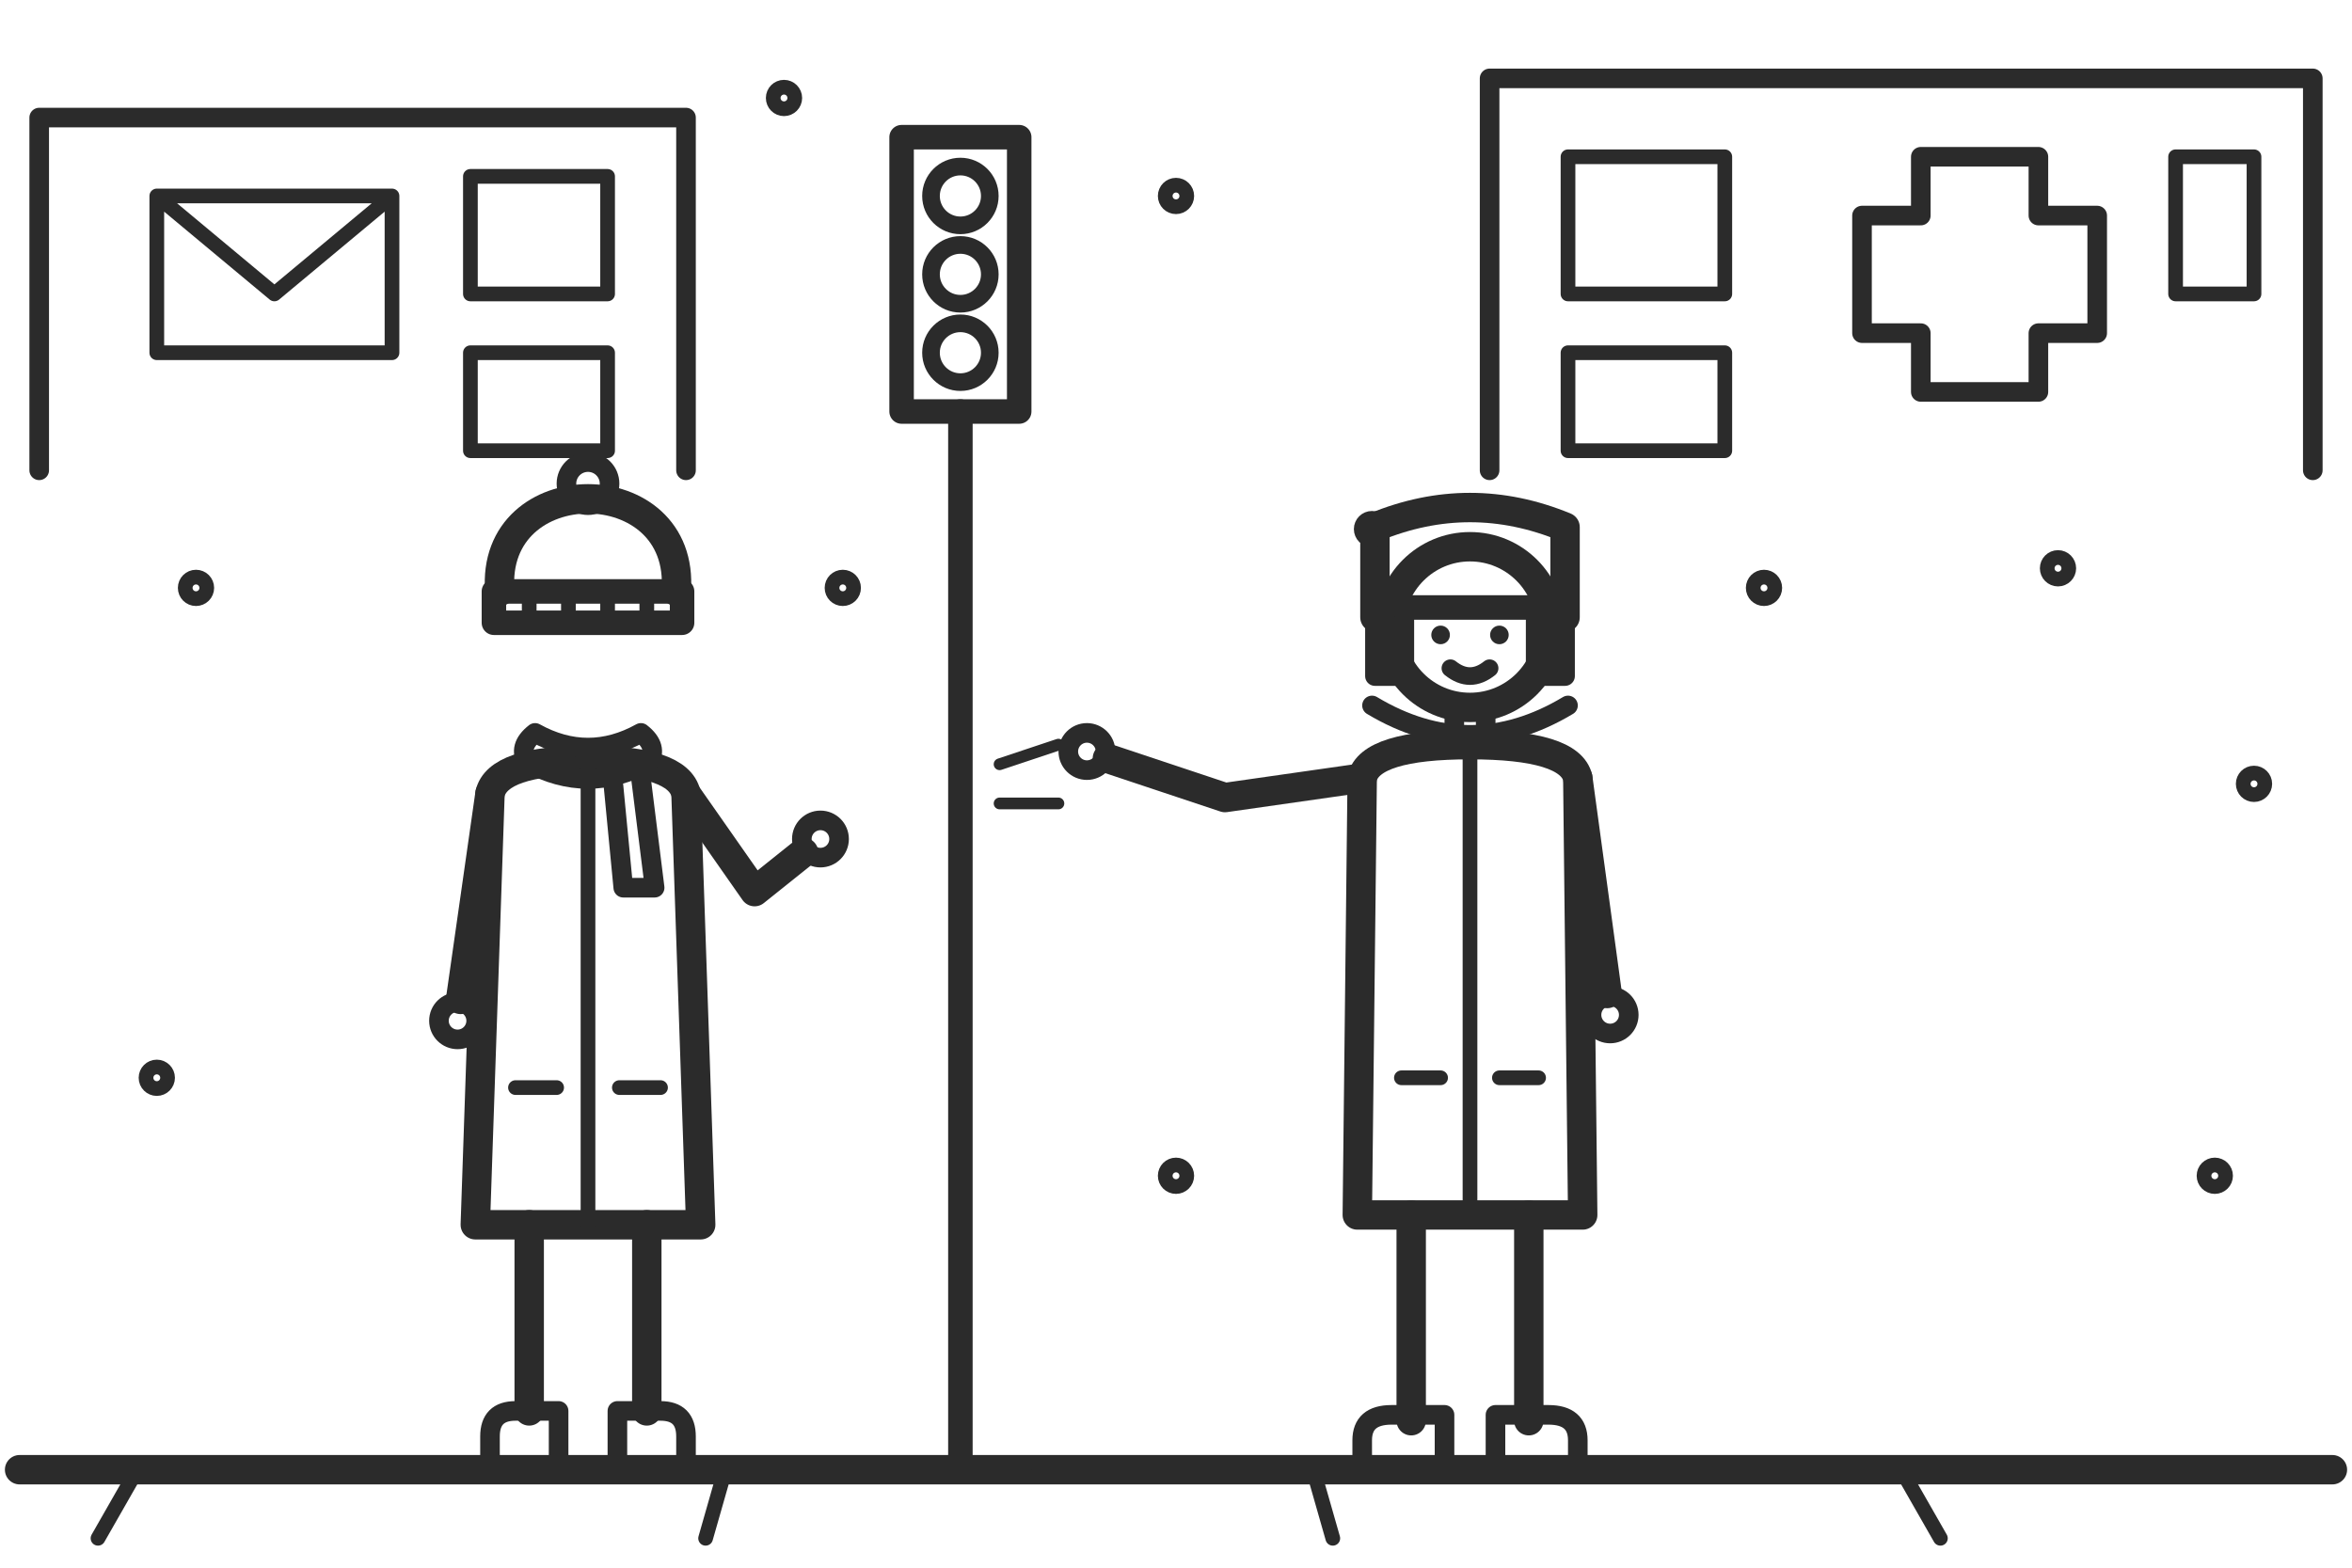
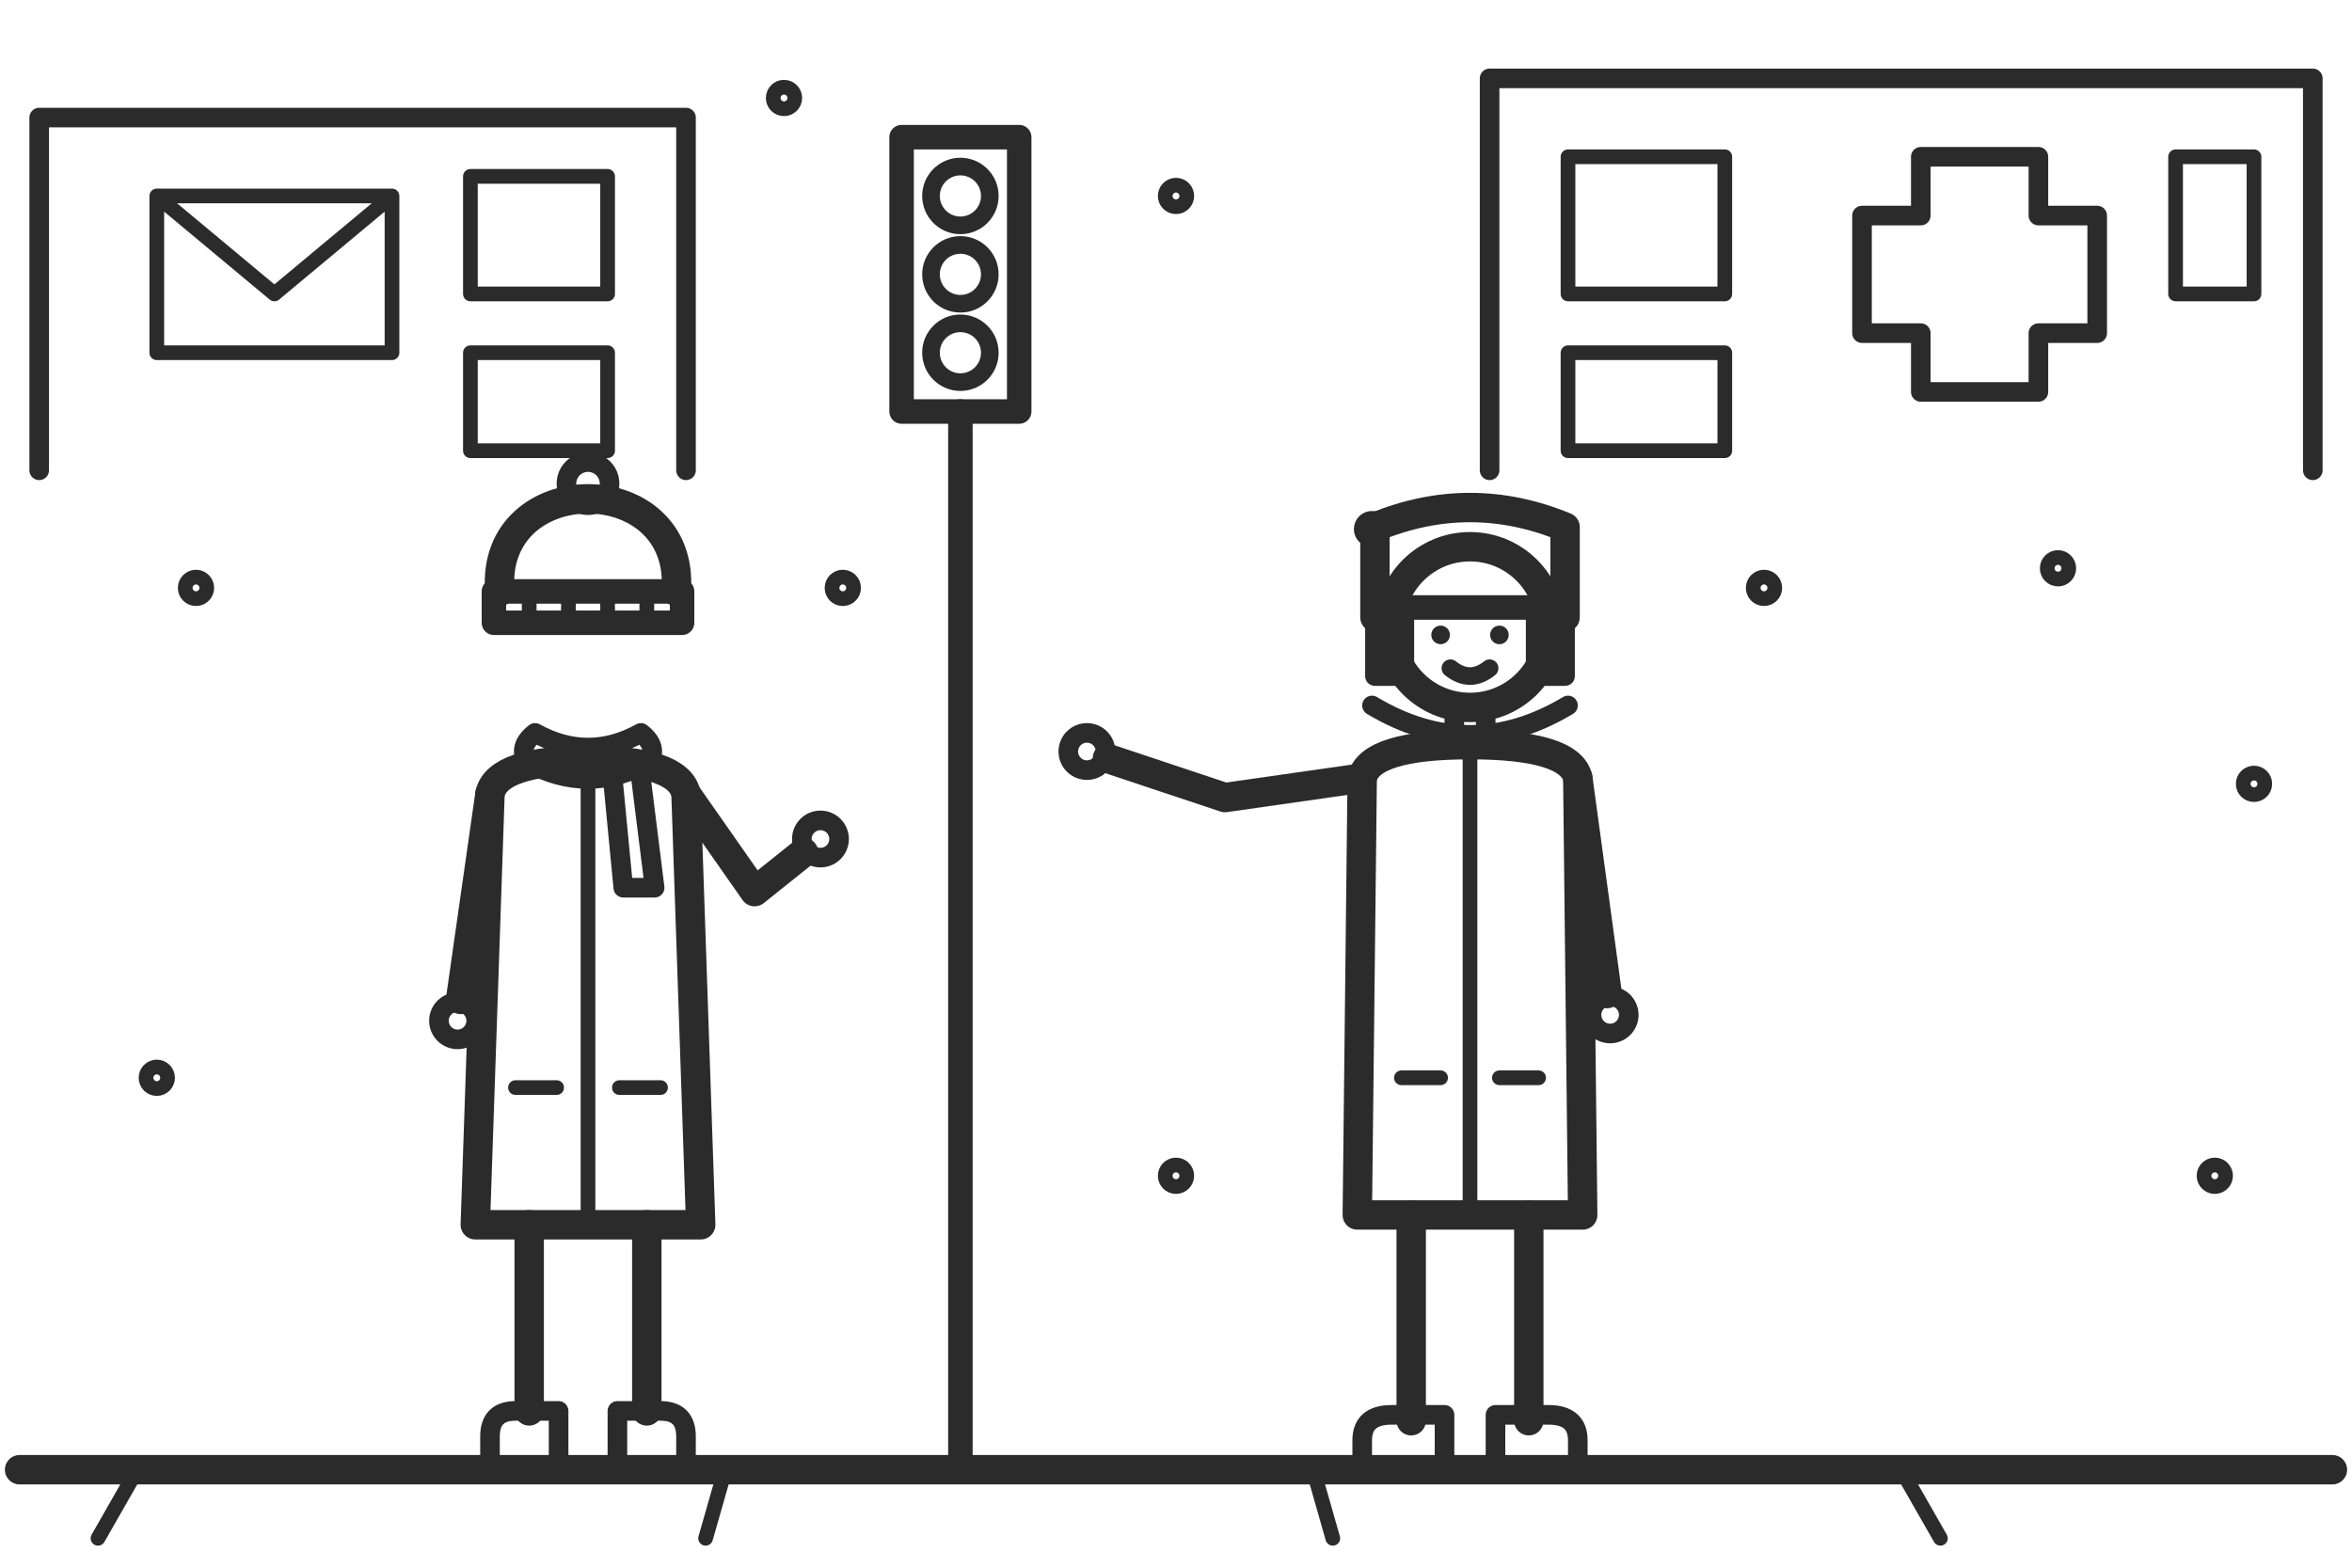
<svg xmlns="http://www.w3.org/2000/svg" viewBox="0 0 240 160">
  <defs>
    <clipPath id="s75c1">
      <rect x="35" y="63.56" width="50" height="40" />
    </clipPath>
  </defs>
  <g fill="none" stroke="#2b2b2b" stroke-width="3" stroke-linecap="round" stroke-linejoin="round">
    <path d="M2 150 H238" />
    <path d="M14 150 L10 157 M74 150 L72 157 M134 150 L136 157 M194 150 L198 157" stroke-width="1.5" />
    <path d="M4 48 V12 H70 V48" stroke-width="2" />
    <path d="M16 20 H40 V36 H16 Z M16 20 L28 30 L40 20" stroke-width="1.5" />
    <path d="M48 18 H62 V30 H48 Z M48 36 H62 V46 H48 Z" stroke-width="1.5" />
    <path d="M152 48 V8 H236 V48" stroke-width="2" />
    <path d="M196 16 H208 V22 H214 V34 H208 V40 H196 V34 H190 V22 H196 Z" stroke-width="2" />
    <path d="M160 16 H176 V30 H160 Z M160 36 H176 V46 H160 Z M222 16 H230 V30 H222 Z" stroke-width="1.5" />
    <path d="M98 150 V42" stroke-width="2.5" />
    <path d="M92 14 H104 V42 H92 Z" stroke-width="2.5" />
    <circle cx="98" cy="20" r="3" stroke-width="1.8" />
    <circle cx="98" cy="28" r="3" stroke-width="1.8" />
    <circle cx="98" cy="36" r="3" stroke-width="1.8" />
    <path d="M92 150 H104" stroke-width="2.5" />
    <g clip-path="url(#s75c1)">
      <use href="#wang-head" x="45" y="49.32" width="30" height="30" />
    </g>
    <path d="M51 60.36 C50 47.76 70 47.76 69 60.36" />
    <path d="M50.4 60.36 H69.6 V63.56 H50.4 Z" stroke-width="2.5" />
    <circle cx="60" cy="49.36" r="2.2" stroke-width="2" />
    <path d="M54 60.96 V62.96 M58 60.96 V62.96 M62 60.96 V62.96 M66 60.96 V62.96" stroke-width="1.5" />
    <path d="M50 81 Q50.8 77.6 60 77.6 Q69.2 77.6 70 81 L71.5 125 H48.5 Z" />
    <path d="M60 78.6 V125" stroke-width="1.5" />
    <path d="M52.6 111 H56.8 M63.2 111 H67.4" stroke-width="1.5" />
    <path d="M54 125 V144 M66 125 V144" />
    <path d="M50 149.6 V146.6 Q50 144 52.6 144 H57 V149.6 Z M70 149.6 V146.6 Q70 144 67.4 144 H63 V149.6 Z" stroke-width="2" />
    <path d="M54.6 74.8 Q60 77.8 65.4 74.8 M53.8 77.8 Q60 81.2 66.2 77.8 M54.6 74.8 Q52.8 76.2 53.8 77.8 M65.4 74.8 Q67.2 76.2 66.2 77.8" stroke-width="2" />
    <path d="M62.6 80.2 L63.6 90.6 H66.8 L65.4 79.4" stroke-width="2" />
    <path d="M50 81 L47 102" />
    <circle cx="46.69" cy="104.18" r="1.9" stroke-width="2" />
    <path d="M70 81 L77 91 L82 87" />
    <circle cx="83.72" cy="85.63" r="1.9" stroke-width="2" />
    <circle cx="150" cy="64" r="8.2" />
    <path d="M140.3 63 V53.8 Q150 49.8 159.7 53.8 V63" />
    <path d="M140.3 62 H159.7" stroke-width="2.5" />
    <path d="M140.3 63 V69 H143.3 V63 M159.7 63 V69 H156.7 V63" stroke-width="2" />
    <circle cx="147" cy="64.8" r="0.95" fill="#2b2b2b" stroke="none" />
    <circle cx="153" cy="64.8" r="0.95" fill="#2b2b2b" stroke="none" />
    <path d="M148 68.2 Q150 69.8 152 68.2" stroke-width="1.8" />
    <path d="M148.4 72 V76 M151.6 72 V76" stroke-width="2" />
    <path d="M139 79.4 Q139.8 76 150 76 Q160.2 76 161 79.4 L161.5 124 H138.5 Z" />
    <path d="M150 77 V124" stroke-width="1.5" />
    <path d="M143 110 H147 M153 110 H157" stroke-width="1.5" />
    <path d="M144 124 V145 M156 124 V145" />
    <path d="M139 149.6 V147 Q139 144.4 142 144.4 H147.4 V149.6 Z M161 149.6 V147 Q161 144.4 158 144.4 H152.6 V149.6 Z" stroke-width="2" />
    <path d="M140 72 Q150 78 160 72" stroke-width="2" />
    <path d="M139 79.4 L125 81.4 L113 77.4" />
    <circle cx="110.91" cy="76.7" r="1.9" stroke-width="2" />
    <path d="M161 79.4 L164 101.4" />
    <circle cx="164.3" cy="103.58" r="1.9" stroke-width="2" />
-     <path d="M108 76 L102 78 M108 82 L102 82" stroke-width="1.2" />
    <circle cx="80" cy="10" r="1.1" stroke-width="1.5" />
    <circle cx="120" cy="20" r="1.1" stroke-width="1.5" />
    <circle cx="140" cy="54" r="1.1" stroke-width="1.5" />
    <circle cx="180" cy="60" r="1.1" stroke-width="1.5" />
    <circle cx="210" cy="58" r="1.1" stroke-width="1.5" />
    <circle cx="20" cy="60" r="1.1" stroke-width="1.5" />
    <circle cx="230" cy="80" r="1.1" stroke-width="1.5" />
    <circle cx="16" cy="110" r="1.1" stroke-width="1.5" />
    <circle cx="120" cy="120" r="1.1" stroke-width="1.5" />
    <circle cx="226" cy="120" r="1.1" stroke-width="1.5" />
    <circle cx="86" cy="60" r="1.1" stroke-width="1.5" />
  </g>
</svg>
